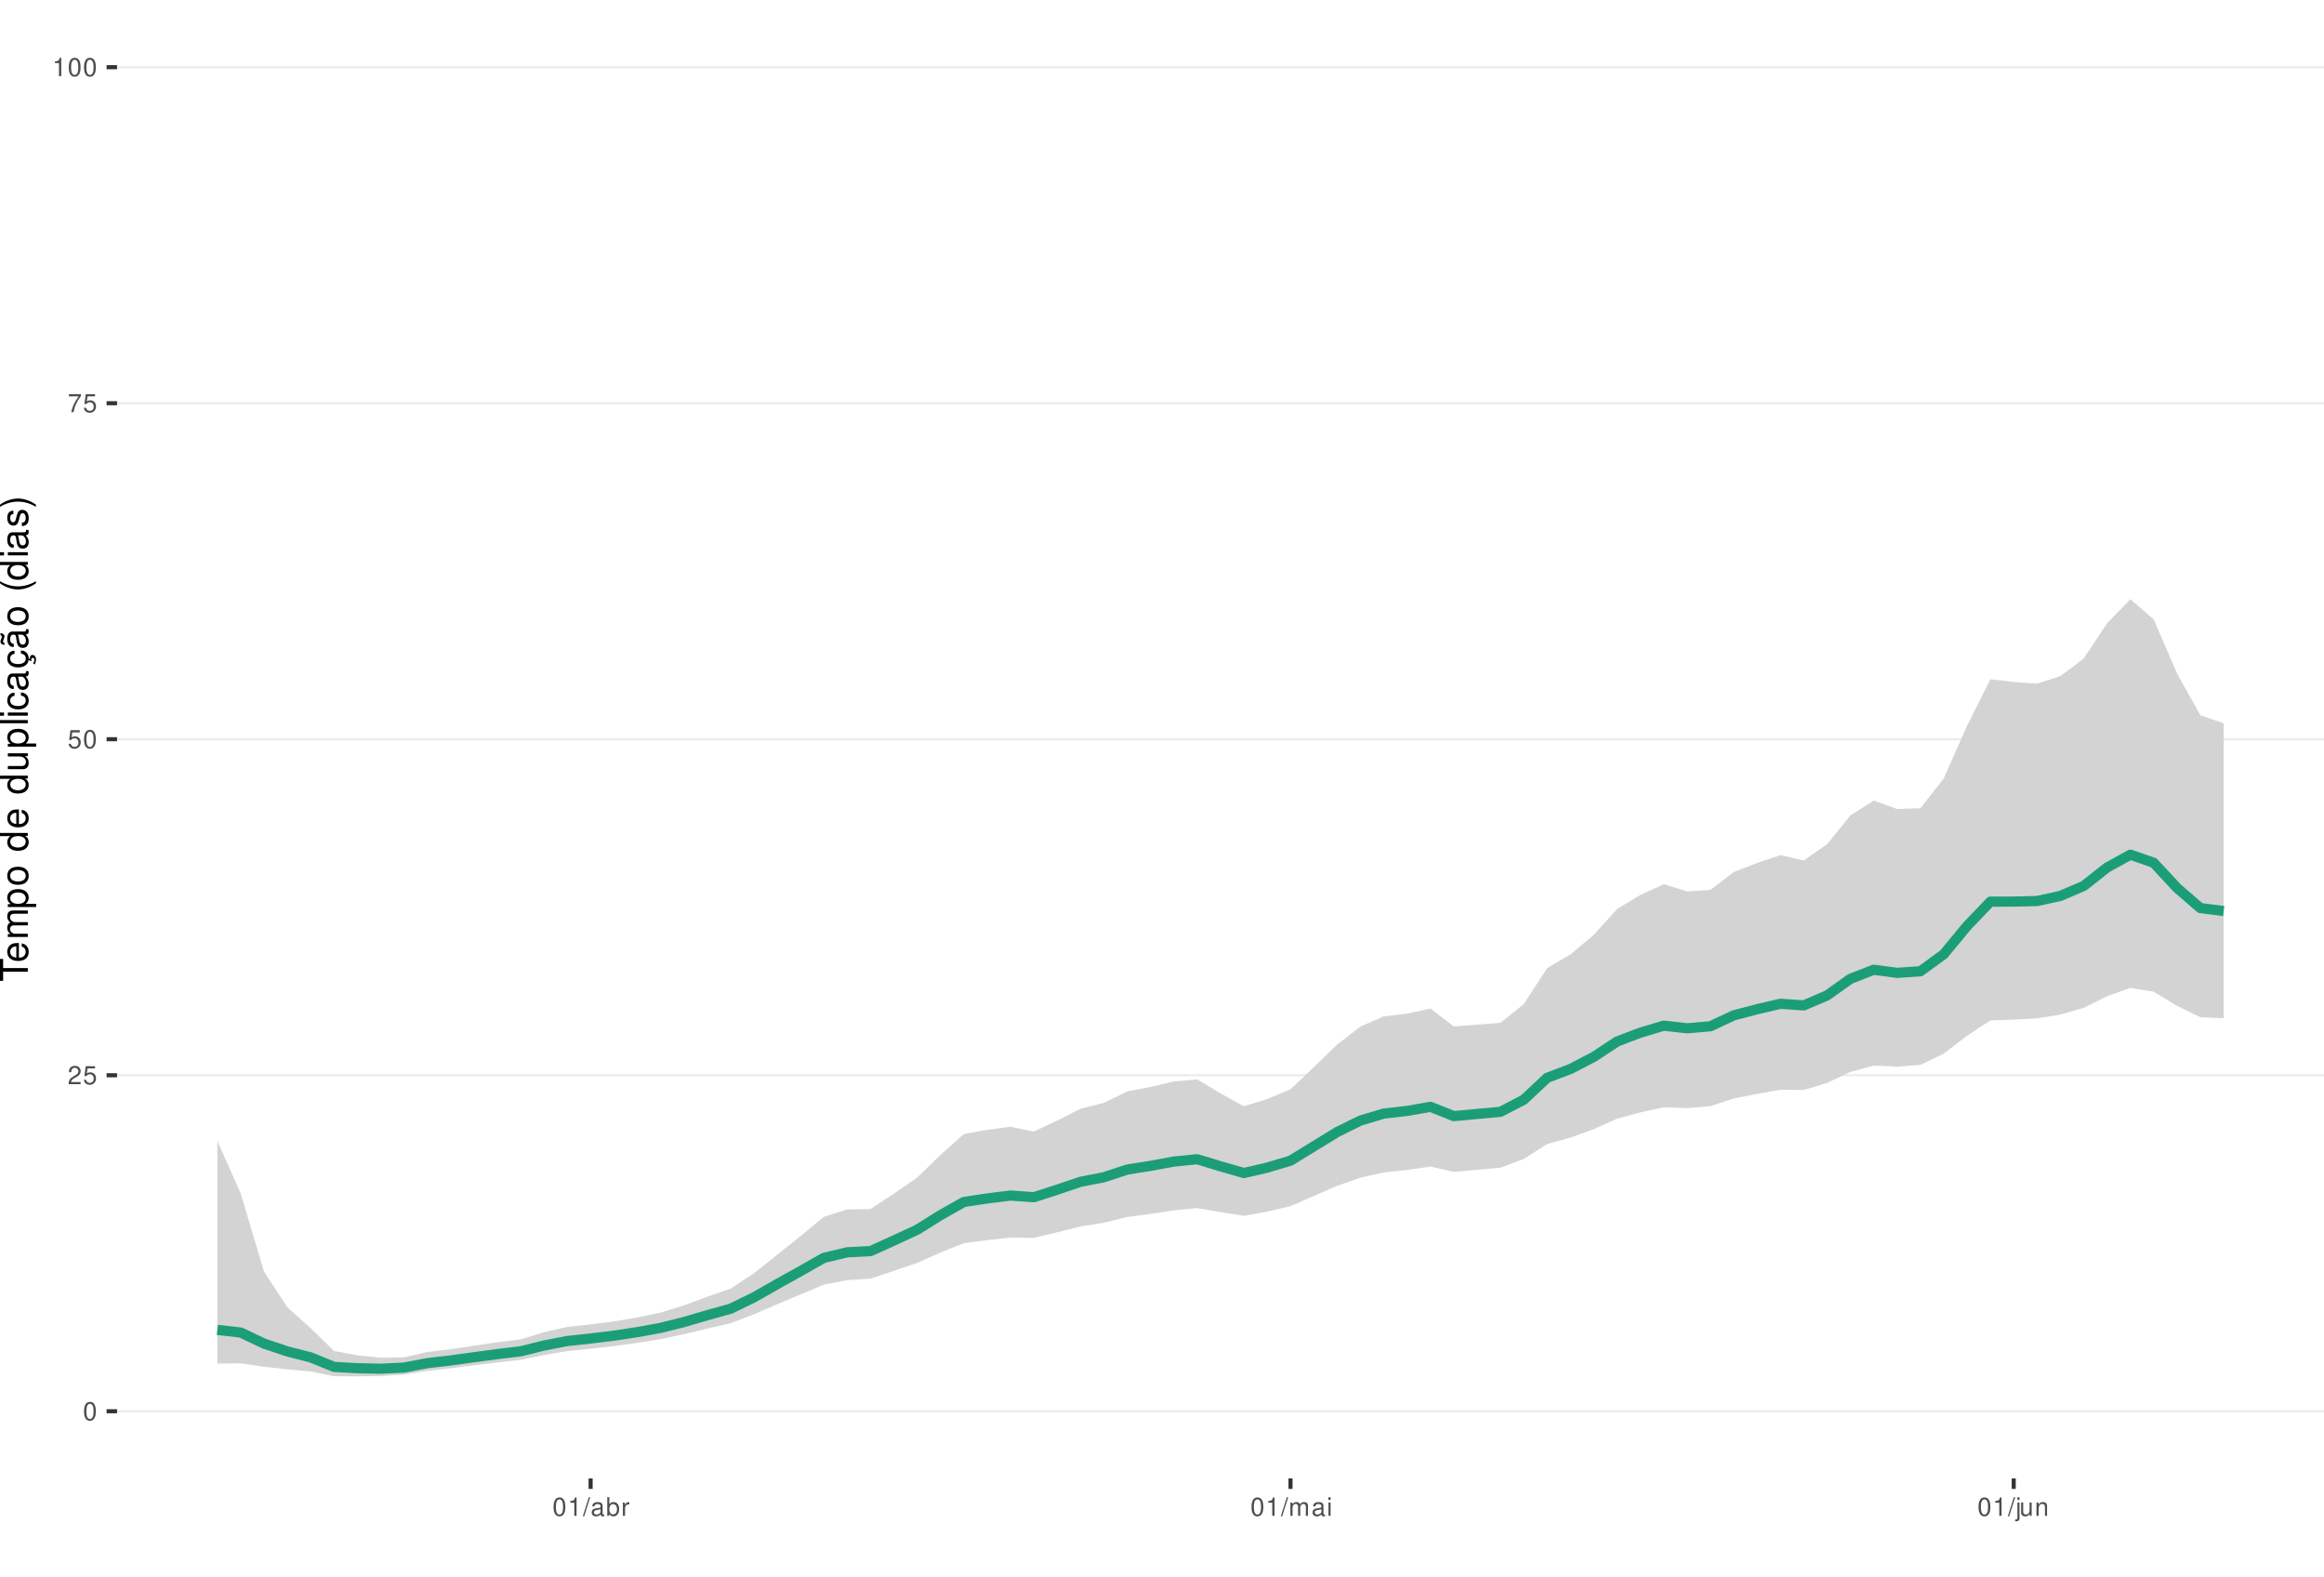
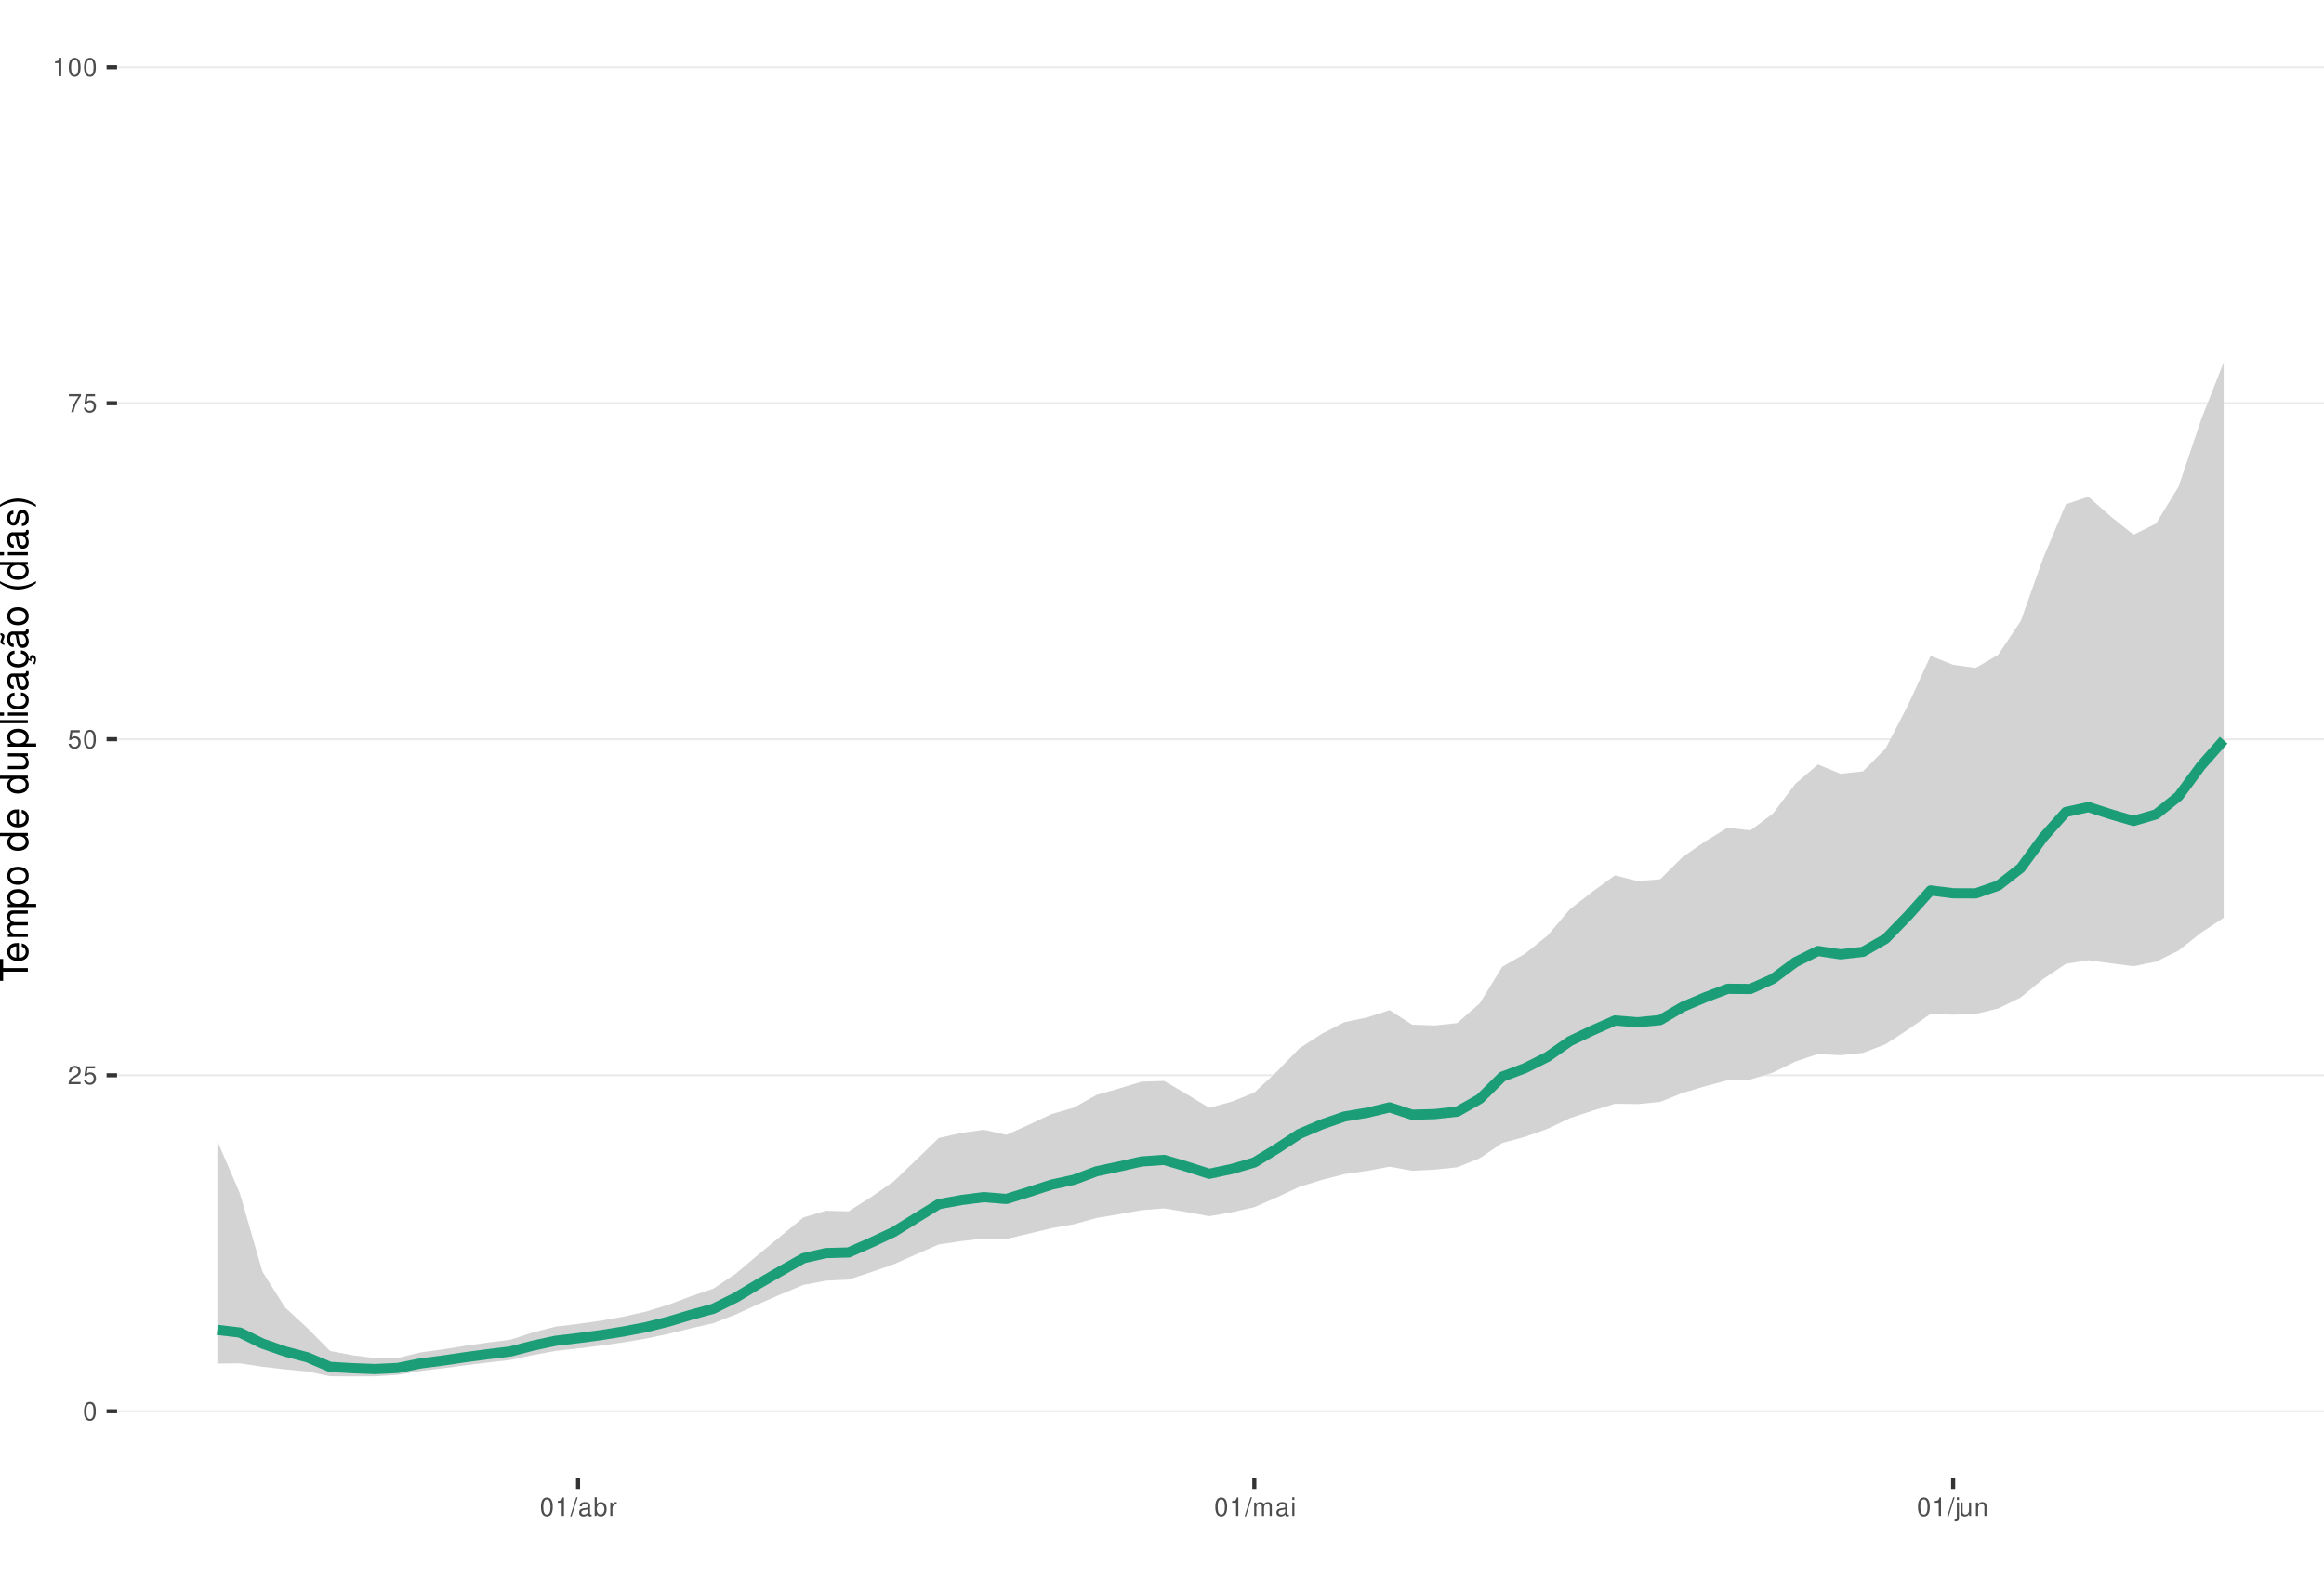
<svg xmlns="http://www.w3.org/2000/svg" xmlns:xlink="http://www.w3.org/1999/xlink" width="609pt" height="413pt" viewBox="0 0 609 413" version="1.1">
  <defs>
    <g>
      <symbol overflow="visible" id="glyph0-0">
        <path style="stroke:none;" d="" />
      </symbol>
      <symbol overflow="visible" id="glyph0-1">
        <path style="stroke:none;" d="M 1.828 -4.812 C 1.391 -4.812 0.984 -4.609 0.75 -4.281 C 0.438 -3.859 0.281 -3.219 0.281 -2.328 C 0.281 -0.703 0.812 0.156 1.828 0.156 C 2.828 0.156 3.375 -0.703 3.375 -2.297 C 3.375 -3.219 3.234 -3.844 2.922 -4.281 C 2.672 -4.625 2.281 -4.812 1.828 -4.812 Z M 1.828 -4.297 C 2.469 -4.297 2.781 -3.641 2.781 -2.344 C 2.781 -0.969 2.469 -0.328 1.812 -0.328 C 1.203 -0.328 0.891 -1 0.891 -2.328 C 0.891 -3.641 1.203 -4.297 1.828 -4.297 Z M 1.828 -4.297 " />
      </symbol>
      <symbol overflow="visible" id="glyph0-2">
        <path style="stroke:none;" d="M 3.375 -0.578 L 0.891 -0.578 C 0.938 -0.984 1.156 -1.234 1.734 -1.578 L 2.406 -1.953 C 3.062 -2.328 3.406 -2.812 3.406 -3.406 C 3.406 -3.812 3.234 -4.188 2.969 -4.438 C 2.688 -4.688 2.344 -4.812 1.891 -4.812 C 1.297 -4.812 0.844 -4.594 0.578 -4.188 C 0.422 -3.938 0.344 -3.641 0.328 -3.141 L 0.922 -3.141 C 0.938 -3.469 0.984 -3.672 1.062 -3.828 C 1.219 -4.125 1.516 -4.297 1.875 -4.297 C 2.406 -4.297 2.797 -3.906 2.797 -3.391 C 2.797 -3.016 2.578 -2.672 2.156 -2.438 L 1.547 -2.078 C 0.562 -1.516 0.281 -1.062 0.219 0 L 3.375 0 Z M 3.375 -0.578 " />
      </symbol>
      <symbol overflow="visible" id="glyph0-3">
        <path style="stroke:none;" d="M 3.172 -4.719 L 0.734 -4.719 L 0.375 -2.156 L 0.922 -2.156 C 1.188 -2.469 1.422 -2.594 1.797 -2.594 C 2.422 -2.594 2.812 -2.156 2.812 -1.453 C 2.812 -0.781 2.422 -0.359 1.781 -0.359 C 1.266 -0.359 0.953 -0.625 0.812 -1.156 L 0.234 -1.156 C 0.312 -0.766 0.375 -0.578 0.516 -0.406 C 0.781 -0.047 1.266 0.156 1.797 0.156 C 2.75 0.156 3.422 -0.547 3.422 -1.531 C 3.422 -2.469 2.797 -3.109 1.891 -3.109 C 1.562 -3.109 1.297 -3.016 1.016 -2.828 L 1.203 -4.141 L 3.172 -4.141 Z M 3.172 -4.719 " />
      </symbol>
      <symbol overflow="visible" id="glyph0-4">
        <path style="stroke:none;" d="M 3.469 -4.719 L 0.312 -4.719 L 0.312 -4.141 L 2.859 -4.141 C 1.734 -2.531 1.266 -1.547 0.922 0 L 1.547 0 C 1.797 -1.516 2.391 -2.812 3.469 -4.234 Z M 3.469 -4.719 " />
      </symbol>
      <symbol overflow="visible" id="glyph0-5">
        <path style="stroke:none;" d="M 1.719 -3.422 L 1.719 0 L 2.312 0 L 2.312 -4.812 L 1.922 -4.812 C 1.719 -4.078 1.578 -3.969 0.672 -3.859 L 0.672 -3.422 Z M 1.719 -3.422 " />
      </symbol>
      <symbol overflow="visible" id="glyph0-6">
        <path style="stroke:none;" d="M 1.531 -4.859 L -0.047 0.141 L 0.312 0.141 L 1.891 -4.859 Z M 1.531 -4.859 " />
      </symbol>
      <symbol overflow="visible" id="glyph0-7">
        <path style="stroke:none;" d="M 3.562 -0.328 C 3.5 -0.312 3.469 -0.312 3.438 -0.312 C 3.25 -0.312 3.141 -0.406 3.141 -0.578 L 3.141 -2.641 C 3.141 -3.25 2.688 -3.594 1.828 -3.594 C 1.312 -3.594 0.906 -3.438 0.672 -3.188 C 0.516 -3 0.453 -2.797 0.438 -2.453 L 0.984 -2.453 C 1.031 -2.875 1.297 -3.078 1.812 -3.078 C 2.312 -3.078 2.594 -2.891 2.594 -2.562 L 2.594 -2.406 C 2.578 -2.172 2.469 -2.078 2.016 -2.031 C 1.219 -1.922 1.109 -1.891 0.891 -1.812 C 0.484 -1.641 0.281 -1.328 0.281 -0.875 C 0.281 -0.25 0.719 0.156 1.422 0.156 C 1.859 0.156 2.219 0 2.609 -0.359 C 2.656 0 2.828 0.156 3.188 0.156 C 3.297 0.156 3.375 0.141 3.562 0.094 Z M 2.594 -1.094 C 2.594 -0.906 2.531 -0.797 2.375 -0.641 C 2.141 -0.438 1.875 -0.328 1.547 -0.328 C 1.109 -0.328 0.859 -0.547 0.859 -0.891 C 0.859 -1.266 1.094 -1.438 1.703 -1.531 C 2.297 -1.609 2.406 -1.641 2.594 -1.719 Z M 2.594 -1.094 " />
      </symbol>
      <symbol overflow="visible" id="glyph0-8">
        <path style="stroke:none;" d="M 0.359 -4.859 L 0.359 0 L 0.859 0 L 0.859 -0.453 C 1.125 -0.047 1.484 0.156 1.969 0.156 C 2.875 0.156 3.484 -0.594 3.484 -1.75 C 3.484 -2.891 2.922 -3.594 1.984 -3.594 C 1.516 -3.594 1.172 -3.406 0.906 -3.016 L 0.906 -4.859 Z M 1.891 -3.062 C 2.5 -3.062 2.906 -2.531 2.906 -1.703 C 2.906 -0.906 2.484 -0.359 1.891 -0.359 C 1.297 -0.359 0.906 -0.906 0.906 -1.719 C 0.906 -2.531 1.297 -3.062 1.891 -3.062 Z M 1.891 -3.062 " />
      </symbol>
      <symbol overflow="visible" id="glyph0-9">
        <path style="stroke:none;" d="M 0.453 -3.484 L 0.453 0 L 1.016 0 L 1.016 -1.812 C 1.031 -2.656 1.375 -3.016 2.141 -3 L 2.141 -3.562 C 2.047 -3.578 1.984 -3.594 1.922 -3.594 C 1.562 -3.594 1.297 -3.375 0.969 -2.859 L 0.969 -3.484 Z M 0.453 -3.484 " />
      </symbol>
      <symbol overflow="visible" id="glyph0-10">
        <path style="stroke:none;" d="M 0.469 -3.484 L 0.469 0 L 1.031 0 L 1.031 -2.188 C 1.031 -2.703 1.391 -3.109 1.844 -3.109 C 2.25 -3.109 2.484 -2.844 2.484 -2.406 L 2.484 0 L 3.047 0 L 3.047 -2.188 C 3.047 -2.703 3.422 -3.109 3.875 -3.109 C 4.266 -3.109 4.516 -2.844 4.516 -2.406 L 4.516 0 L 5.078 0 L 5.078 -2.609 C 5.078 -3.234 4.719 -3.594 4.062 -3.594 C 3.594 -3.594 3.312 -3.453 2.984 -3.062 C 2.781 -3.422 2.5 -3.594 2.047 -3.594 C 1.578 -3.594 1.266 -3.422 0.984 -3 L 0.984 -3.484 Z M 0.469 -3.484 " />
      </symbol>
      <symbol overflow="visible" id="glyph0-11">
        <path style="stroke:none;" d="M 1 -3.484 L 0.453 -3.484 L 0.453 0 L 1 0 Z M 1 -4.859 L 0.438 -4.859 L 0.438 -4.156 L 1 -4.156 Z M 1 -4.859 " />
      </symbol>
      <symbol overflow="visible" id="glyph0-12">
        <path style="stroke:none;" d="M 0.469 -3.484 L 0.469 0.5 C 0.469 0.859 0.359 0.969 0.016 0.969 C -0.031 0.969 -0.047 0.969 -0.125 0.953 L -0.125 1.438 C -0.047 1.438 -0.016 1.453 0.062 1.453 C 0.688 1.453 1.016 1.203 1.016 0.719 L 1.016 -3.484 Z M 1.016 -4.859 L 0.469 -4.859 L 0.469 -4.156 L 1.016 -4.156 Z M 1.016 -4.859 " />
      </symbol>
      <symbol overflow="visible" id="glyph0-13">
        <path style="stroke:none;" d="M 3.203 0 L 3.203 -3.484 L 2.656 -3.484 L 2.656 -1.516 C 2.656 -0.797 2.281 -0.328 1.703 -0.328 C 1.266 -0.328 0.984 -0.594 0.984 -1.016 L 0.984 -3.484 L 0.438 -3.484 L 0.438 -0.797 C 0.438 -0.219 0.859 0.156 1.547 0.156 C 2.062 0.156 2.391 -0.031 2.703 -0.484 L 2.703 0 Z M 3.203 0 " />
      </symbol>
      <symbol overflow="visible" id="glyph0-14">
        <path style="stroke:none;" d="M 0.469 -3.484 L 0.469 0 L 1.031 0 L 1.031 -1.922 C 1.031 -2.641 1.391 -3.109 1.969 -3.109 C 2.406 -3.109 2.688 -2.828 2.688 -2.422 L 2.688 0 L 3.234 0 L 3.234 -2.641 C 3.234 -3.219 2.812 -3.594 2.141 -3.594 C 1.625 -3.594 1.281 -3.391 0.984 -2.906 L 0.984 -3.484 Z M 0.469 -3.484 " />
      </symbol>
      <symbol overflow="visible" id="glyph1-0">
        <path style="stroke:none;" d="" />
      </symbol>
      <symbol overflow="visible" id="glyph1-1">
        <path style="stroke:none;" d="M -6.469 -3.547 L -6.469 -5.938 L -7.297 -5.938 L -7.297 -0.203 L -6.469 -0.203 L -6.469 -2.609 L 0 -2.609 L 0 -3.547 Z M -6.469 -3.547 " />
      </symbol>
      <symbol overflow="visible" id="glyph1-2">
        <path style="stroke:none;" d="M -2.344 -5.125 C -3.141 -5.125 -3.625 -5.062 -4.016 -4.922 C -4.875 -4.578 -5.391 -3.781 -5.391 -2.797 C -5.391 -1.344 -4.281 -0.406 -2.547 -0.406 C -0.812 -0.406 0.234 -1.297 0.234 -2.781 C 0.234 -3.984 -0.453 -4.812 -1.594 -5.016 L -1.594 -4.188 C -0.906 -3.953 -0.547 -3.484 -0.547 -2.812 C -0.547 -2.281 -0.781 -1.828 -1.219 -1.547 C -1.516 -1.344 -1.812 -1.281 -2.344 -1.266 Z M -3.016 -1.297 C -3.984 -1.359 -4.625 -1.953 -4.625 -2.797 C -4.625 -3.641 -3.953 -4.234 -3.016 -4.234 Z M -3.016 -1.297 " />
      </symbol>
      <symbol overflow="visible" id="glyph1-3">
        <path style="stroke:none;" d="M -5.234 -0.703 L 0 -0.703 L 0 -1.547 L -3.297 -1.547 C -4.047 -1.547 -4.656 -2.094 -4.656 -2.766 C -4.656 -3.391 -4.281 -3.734 -3.609 -3.734 L 0 -3.734 L 0 -4.578 L -3.297 -4.578 C -4.047 -4.578 -4.656 -5.125 -4.656 -5.812 C -4.656 -6.422 -4.266 -6.781 -3.609 -6.781 L 0 -6.781 L 0 -7.625 L -3.938 -7.625 C -4.875 -7.625 -5.391 -7.078 -5.391 -6.094 C -5.391 -5.406 -5.188 -4.984 -4.594 -4.484 C -5.156 -4.188 -5.391 -3.766 -5.391 -3.078 C -5.391 -2.375 -5.125 -1.906 -4.5 -1.469 L -5.234 -1.469 Z M -5.234 -0.703 " />
      </symbol>
      <symbol overflow="visible" id="glyph1-4">
        <path style="stroke:none;" d="M 2.188 -0.547 L 2.188 -1.375 L -0.547 -1.375 C -0.016 -1.812 0.234 -2.312 0.234 -2.984 C 0.234 -4.344 -0.859 -5.234 -2.531 -5.234 C -4.297 -5.234 -5.391 -4.375 -5.391 -2.984 C -5.391 -2.266 -5.062 -1.703 -4.453 -1.312 L -5.234 -1.312 L -5.234 -0.547 Z M -4.609 -2.844 C -4.609 -3.766 -3.797 -4.359 -2.547 -4.359 C -1.359 -4.359 -0.547 -3.75 -0.547 -2.844 C -0.547 -1.953 -1.344 -1.375 -2.578 -1.375 C -3.812 -1.375 -4.609 -1.953 -4.609 -2.844 Z M -4.609 -2.844 " />
      </symbol>
      <symbol overflow="visible" id="glyph1-5">
        <path style="stroke:none;" d="M -5.391 -2.719 C -5.391 -1.234 -4.344 -0.359 -2.578 -0.359 C -0.812 -0.359 0.234 -1.234 0.234 -2.734 C 0.234 -4.203 -0.812 -5.094 -2.547 -5.094 C -4.359 -5.094 -5.391 -4.234 -5.391 -2.719 Z M -4.625 -2.734 C -4.625 -3.672 -3.844 -4.234 -2.547 -4.234 C -1.312 -4.234 -0.547 -3.656 -0.547 -2.734 C -0.547 -1.797 -1.312 -1.234 -2.578 -1.234 C -3.844 -1.234 -4.625 -1.797 -4.625 -2.734 Z M -4.625 -2.734 " />
      </symbol>
      <symbol overflow="visible" id="glyph1-6">
        <path style="stroke:none;" d="" />
      </symbol>
      <symbol overflow="visible" id="glyph1-7">
        <path style="stroke:none;" d="M -7.297 -4.953 L -7.297 -4.125 L -4.578 -4.125 C -5.109 -3.766 -5.391 -3.203 -5.391 -2.516 C -5.391 -1.156 -4.297 -0.266 -2.625 -0.266 C -0.859 -0.266 0.234 -1.125 0.234 -2.547 C 0.234 -3.266 -0.047 -3.766 -0.688 -4.203 L 0 -4.203 L 0 -4.953 Z M -4.609 -2.656 C -4.609 -3.547 -3.812 -4.125 -2.562 -4.125 C -1.344 -4.125 -0.547 -3.547 -0.547 -2.656 C -0.547 -1.734 -1.359 -1.125 -2.578 -1.125 C -3.797 -1.125 -4.609 -1.734 -4.609 -2.656 Z M -4.609 -2.656 " />
      </symbol>
      <symbol overflow="visible" id="glyph1-8">
        <path style="stroke:none;" d="M 0 -4.812 L -5.234 -4.812 L -5.234 -3.984 L -2.266 -3.984 C -1.203 -3.984 -0.5 -3.438 -0.5 -2.562 C -0.5 -1.906 -0.906 -1.484 -1.531 -1.484 L -5.234 -1.484 L -5.234 -0.656 L -1.203 -0.656 C -0.328 -0.656 0.234 -1.297 0.234 -2.312 C 0.234 -3.094 -0.047 -3.578 -0.734 -4.062 L 0 -4.062 Z M 0 -4.812 " />
      </symbol>
      <symbol overflow="visible" id="glyph1-9">
        <path style="stroke:none;" d="M -7.297 -1.516 L -7.297 -0.688 L 0 -0.688 L 0 -1.516 Z M -7.297 -1.516 " />
      </symbol>
      <symbol overflow="visible" id="glyph1-10">
        <path style="stroke:none;" d="M -5.234 -1.5 L -5.234 -0.672 L 0 -0.672 L 0 -1.5 Z M -7.297 -1.5 L -7.297 -0.656 L -6.234 -0.656 L -6.234 -1.5 Z M -7.297 -1.5 " />
      </symbol>
      <symbol overflow="visible" id="glyph1-11">
        <path style="stroke:none;" d="M -3.484 -4.703 C -3.984 -4.672 -4.312 -4.562 -4.609 -4.359 C -5.094 -4 -5.391 -3.375 -5.391 -2.641 C -5.391 -1.219 -4.266 -0.312 -2.531 -0.312 C -0.844 -0.312 0.234 -1.203 0.234 -2.625 C 0.234 -3.875 -0.516 -4.672 -1.797 -4.766 L -1.797 -3.938 C -0.953 -3.797 -0.547 -3.359 -0.547 -2.656 C -0.547 -1.734 -1.297 -1.188 -2.531 -1.188 C -3.844 -1.188 -4.625 -1.719 -4.625 -2.625 C -4.625 -3.328 -4.203 -3.766 -3.484 -3.875 Z M -3.484 -4.703 " />
      </symbol>
      <symbol overflow="visible" id="glyph1-12">
        <path style="stroke:none;" d="M -0.484 -5.344 C -0.469 -5.266 -0.469 -5.219 -0.469 -5.172 C -0.469 -4.875 -0.625 -4.719 -0.875 -4.719 L -3.953 -4.719 C -4.891 -4.719 -5.391 -4.047 -5.391 -2.75 C -5.391 -1.984 -5.172 -1.375 -4.781 -1.016 C -4.516 -0.766 -4.203 -0.672 -3.688 -0.656 L -3.688 -1.484 C -4.328 -1.562 -4.625 -1.938 -4.625 -2.719 C -4.625 -3.484 -4.344 -3.891 -3.844 -3.891 L -3.625 -3.891 C -3.266 -3.875 -3.125 -3.703 -3.047 -3.016 C -2.891 -1.844 -2.844 -1.656 -2.719 -1.344 C -2.453 -0.734 -2 -0.422 -1.312 -0.422 C -0.375 -0.422 0.234 -1.078 0.234 -2.141 C 0.234 -2.797 0 -3.328 -0.547 -3.922 C 0 -3.984 0.234 -4.234 0.234 -4.781 C 0.234 -4.953 0.203 -5.062 0.141 -5.344 Z M -1.656 -3.891 C -1.375 -3.891 -1.203 -3.812 -0.969 -3.562 C -0.656 -3.219 -0.5 -2.812 -0.5 -2.312 C -0.5 -1.672 -0.812 -1.297 -1.344 -1.297 C -1.891 -1.297 -2.172 -1.656 -2.297 -2.547 C -2.422 -3.438 -2.453 -3.609 -2.594 -3.891 Z M -1.656 -3.891 " />
      </symbol>
      <symbol overflow="visible" id="glyph1-13">
        <path style="stroke:none;" d="M 0.234 -2.641 C 0.234 -3.875 -0.547 -4.703 -1.797 -4.766 L -1.797 -3.938 C -0.953 -3.797 -0.531 -3.359 -0.531 -2.656 C -0.531 -1.734 -1.281 -1.188 -2.516 -1.188 C -3.844 -1.188 -4.625 -1.719 -4.625 -2.625 C -4.625 -3.328 -4.203 -3.766 -3.484 -3.875 L -3.484 -4.703 C -3.984 -4.672 -4.312 -4.562 -4.609 -4.359 C -5.094 -4 -5.391 -3.375 -5.391 -2.641 C -5.391 -1.219 -4.266 -0.312 -2.531 -0.312 C -1.469 -0.312 -0.625 -0.672 -0.156 -1.312 C 0.047 -1.594 0.125 -1.812 0.203 -2.25 L 0.922 -1.938 L 0.984 -2.062 C 0.938 -2.188 0.906 -2.25 0.906 -2.375 C 0.906 -2.656 1.047 -2.828 1.281 -2.828 C 1.547 -2.828 1.734 -2.594 1.734 -2.297 C 1.734 -2.031 1.672 -1.844 1.438 -1.406 L 1.406 -1.312 L 1.812 -1.094 C 2.078 -1.75 2.141 -1.953 2.141 -2.344 C 2.141 -3.109 1.781 -3.578 1.203 -3.578 C 0.781 -3.578 0.547 -3.297 0.547 -2.797 C 0.547 -2.703 0.547 -2.641 0.562 -2.516 Z M 0.234 -2.641 " />
      </symbol>
      <symbol overflow="visible" id="glyph1-14">
        <path style="stroke:none;" d="M -0.484 -5.344 C -0.469 -5.266 -0.469 -5.219 -0.469 -5.172 C -0.469 -4.875 -0.625 -4.719 -0.875 -4.719 L -3.953 -4.719 C -4.891 -4.719 -5.391 -4.047 -5.391 -2.75 C -5.391 -1.984 -5.172 -1.375 -4.781 -1.016 C -4.516 -0.766 -4.203 -0.672 -3.688 -0.656 L -3.688 -1.484 C -4.328 -1.562 -4.625 -1.938 -4.625 -2.719 C -4.625 -3.484 -4.344 -3.891 -3.844 -3.891 L -3.625 -3.891 C -3.266 -3.875 -3.125 -3.703 -3.047 -3.016 C -2.891 -1.844 -2.844 -1.656 -2.719 -1.344 C -2.453 -0.734 -2 -0.422 -1.312 -0.422 C -0.375 -0.422 0.234 -1.078 0.234 -2.141 C 0.234 -2.797 0 -3.328 -0.547 -3.922 C 0 -3.984 0.234 -4.234 0.234 -4.781 C 0.234 -4.953 0.203 -5.062 0.141 -5.344 Z M -1.656 -3.891 C -1.375 -3.891 -1.203 -3.812 -0.969 -3.562 C -0.656 -3.219 -0.5 -2.812 -0.5 -2.312 C -0.5 -1.672 -0.812 -1.297 -1.344 -1.297 C -1.891 -1.297 -2.172 -1.656 -2.297 -2.547 C -2.422 -3.438 -2.453 -3.609 -2.594 -3.891 Z M -7.172 -3.75 C -6.922 -3.672 -6.812 -3.547 -6.812 -3.375 C -6.812 -3.25 -6.875 -2.984 -6.984 -2.734 C -7.156 -2.312 -7.172 -2.25 -7.172 -2.047 C -7.172 -1.594 -6.797 -1.297 -6.141 -1.188 L -6.141 -1.766 C -6.375 -1.812 -6.5 -1.938 -6.5 -2.094 C -6.5 -2.203 -6.469 -2.344 -6.375 -2.578 C -6.156 -3.156 -6.125 -3.234 -6.125 -3.438 C -6.125 -3.922 -6.484 -4.219 -7.172 -4.312 Z M -7.172 -3.75 " />
      </symbol>
      <symbol overflow="visible" id="glyph1-15">
        <path style="stroke:none;" d="M -7.297 -2.359 C -5.984 -1.359 -4.156 -0.734 -2.594 -0.734 C -1.016 -0.734 0.812 -1.359 2.125 -2.359 L 2.125 -2.906 C 0.688 -2.031 -0.984 -1.547 -2.594 -1.547 C -4.188 -1.547 -5.875 -2.031 -7.297 -2.906 Z M -7.297 -2.359 " />
      </symbol>
      <symbol overflow="visible" id="glyph1-16">
        <path style="stroke:none;" d="M -3.781 -4.375 C -4.812 -4.375 -5.391 -3.688 -5.391 -2.484 C -5.391 -1.266 -4.766 -0.469 -3.797 -0.469 C -2.969 -0.469 -2.578 -0.891 -2.281 -2.125 L -2.094 -2.906 C -1.953 -3.484 -1.734 -3.719 -1.375 -3.719 C -0.875 -3.719 -0.547 -3.234 -0.547 -2.5 C -0.547 -2.047 -0.672 -1.672 -0.891 -1.453 C -1.047 -1.328 -1.188 -1.266 -1.562 -1.219 L -1.562 -0.344 C -0.344 -0.375 0.234 -1.062 0.234 -2.438 C 0.234 -3.75 -0.422 -4.594 -1.438 -4.594 C -2.203 -4.594 -2.641 -4.156 -2.891 -3.109 L -3.078 -2.312 C -3.234 -1.625 -3.453 -1.344 -3.828 -1.344 C -4.312 -1.344 -4.625 -1.766 -4.625 -2.453 C -4.625 -3.125 -4.328 -3.484 -3.781 -3.5 Z M -3.781 -4.375 " />
      </symbol>
      <symbol overflow="visible" id="glyph1-17">
        <path style="stroke:none;" d="M 2.125 -0.938 C 0.812 -1.938 -1.016 -2.562 -2.578 -2.562 C -4.156 -2.562 -5.984 -1.938 -7.297 -0.938 L -7.297 -0.375 C -5.859 -1.266 -4.188 -1.75 -2.578 -1.75 C -0.984 -1.75 0.703 -1.266 2.125 -0.375 Z M 2.125 -0.938 " />
      </symbol>
    </g>
    <clipPath id="clip1">
      <path d="M 30.672 0 L 609 0 L 609 387.328 L 30.672 387.328 Z M 30.672 0 " />
    </clipPath>
    <clipPath id="clip2">
      <path d="M 30.672 369 L 609 369 L 609 370 L 30.672 370 Z M 30.672 369 " />
    </clipPath>
    <clipPath id="clip3">
      <path d="M 30.672 281 L 609 281 L 609 282 L 30.672 282 Z M 30.672 281 " />
    </clipPath>
    <clipPath id="clip4">
      <path d="M 30.672 193 L 609 193 L 609 194 L 30.672 194 Z M 30.672 193 " />
    </clipPath>
    <clipPath id="clip5">
      <path d="M 30.672 105 L 609 105 L 609 106 L 30.672 106 Z M 30.672 105 " />
    </clipPath>
    <clipPath id="clip6">
      <path d="M 30.672 17 L 609 17 L 609 18 L 30.672 18 Z M 30.672 17 " />
    </clipPath>
  </defs>
  <g id="surface66">
    <rect x="0" y="0" width="609" height="413" style="fill:rgb(100%,100%,100%);fill-opacity:1;stroke:none;" />
    <rect x="0" y="0" width="609" height="413" style="fill:rgb(100%,100%,100%);fill-opacity:1;stroke:none;" />
    <path style="fill:none;stroke-width:1.067;stroke-linecap:round;stroke-linejoin:round;stroke:rgb(100%,100%,100%);stroke-opacity:1;stroke-miterlimit:10;" d="M 0 413 L 609 413 L 609 0 L 0 0 Z M 0 413 " />
    <g clip-path="url(#clip1)" clip-rule="nonzero">
      <path style=" stroke:none;fill-rule:nonzero;fill:rgb(100%,100%,100%);fill-opacity:1;" d="M 30.672 387.328 L 609 387.328 L 609 0 L 30.672 0 Z M 30.672 387.328 " />
    </g>
    <g clip-path="url(#clip2)" clip-rule="nonzero">
      <path style="fill:none;stroke-width:0.533;stroke-linecap:butt;stroke-linejoin:round;stroke:rgb(92.157%,92.157%,92.157%);stroke-opacity:1;stroke-miterlimit:10;" d="M 30.672 369.723 L 609 369.723 " />
    </g>
    <g clip-path="url(#clip3)" clip-rule="nonzero">
      <path style="fill:none;stroke-width:0.533;stroke-linecap:butt;stroke-linejoin:round;stroke:rgb(92.157%,92.157%,92.157%);stroke-opacity:1;stroke-miterlimit:10;" d="M 30.672 281.695 L 609 281.695 " />
    </g>
    <g clip-path="url(#clip4)" clip-rule="nonzero">
      <path style="fill:none;stroke-width:0.533;stroke-linecap:butt;stroke-linejoin:round;stroke:rgb(92.157%,92.157%,92.157%);stroke-opacity:1;stroke-miterlimit:10;" d="M 30.672 193.664 L 609 193.664 " />
    </g>
    <g clip-path="url(#clip5)" clip-rule="nonzero">
      <path style="fill:none;stroke-width:0.533;stroke-linecap:butt;stroke-linejoin:round;stroke:rgb(92.157%,92.157%,92.157%);stroke-opacity:1;stroke-miterlimit:10;" d="M 30.672 105.637 L 609 105.637 " />
    </g>
    <g clip-path="url(#clip6)" clip-rule="nonzero">
      <path style="fill:none;stroke-width:0.533;stroke-linecap:butt;stroke-linejoin:round;stroke:rgb(92.157%,92.157%,92.157%);stroke-opacity:1;stroke-miterlimit:10;" d="M 30.672 17.605 L 609 17.605 " />
    </g>
-     <path style=" stroke:none;fill-rule:nonzero;fill:rgb(82.745%,82.745%,82.745%);fill-opacity:1;" d="M 56.957 298.922 L 63.074 312.645 L 69.188 333.16 L 75.301 342.508 L 81.414 347.957 L 87.527 353.934 L 93.641 355.051 L 99.754 355.695 L 105.867 355.609 L 111.98 354.195 L 118.094 353.469 L 124.207 352.547 L 130.32 351.676 L 136.434 350.898 L 142.547 349.02 L 148.66 347.613 L 154.773 346.965 L 160.887 346.184 L 167 345.156 L 173.113 343.867 L 179.227 341.988 L 185.34 339.723 L 191.453 337.59 L 197.566 333.574 L 203.68 328.711 L 209.793 323.844 L 215.906 318.77 L 222.02 316.848 L 228.133 316.754 L 234.246 312.711 L 240.359 308.492 L 246.477 302.531 L 252.59 297.094 L 258.703 296 L 264.816 295.191 L 270.93 296.445 L 277.043 293.566 L 283.156 290.477 L 289.27 288.934 L 295.383 285.945 L 301.496 284.766 L 307.609 283.316 L 313.723 282.777 L 319.836 286.453 L 325.949 289.816 L 332.062 287.934 L 338.176 285.371 L 344.289 279.559 L 350.402 273.656 L 356.516 268.926 L 362.629 266.27 L 368.742 265.57 L 374.855 264.211 L 380.969 268.914 L 387.082 268.441 L 393.195 267.961 L 399.309 263.059 L 405.422 253.621 L 411.535 250.043 L 417.648 244.91 L 423.762 238.137 L 429.879 234.441 L 435.992 231.648 L 442.105 233.535 L 448.219 233.137 L 454.332 228.445 L 460.445 226.078 L 466.559 224.035 L 472.672 225.422 L 478.785 221.168 L 484.898 213.613 L 491.012 209.734 L 497.125 211.941 L 503.238 211.754 L 509.352 203.926 L 515.465 190.148 L 521.578 177.941 L 527.691 178.668 L 533.805 179.105 L 539.918 177.125 L 546.031 172.531 L 552.145 163.305 L 558.258 156.977 L 564.371 162.262 L 570.484 176.426 L 576.598 187.383 L 582.711 189.496 L 582.711 266.777 L 576.598 266.496 L 570.484 263.5 L 564.371 259.816 L 558.258 258.809 L 552.145 260.988 L 546.031 264.031 L 539.918 265.797 L 533.805 266.801 L 527.691 267.105 L 521.578 267.336 L 515.465 271.348 L 509.352 276.035 L 503.238 278.98 L 497.125 279.445 L 491.012 279.148 L 484.898 280.816 L 478.785 283.719 L 472.672 285.555 L 466.559 285.488 L 460.445 286.582 L 454.332 287.785 L 448.219 289.777 L 442.105 290.312 L 435.992 290.086 L 429.879 291.426 L 423.762 293.078 L 417.648 295.816 L 411.535 298.031 L 405.422 299.715 L 399.309 303.629 L 393.195 305.906 L 387.082 306.453 L 380.969 307.012 L 374.855 305.617 L 368.742 306.504 L 362.629 307.145 L 356.516 308.516 L 350.402 310.664 L 344.289 313.312 L 338.176 315.992 L 332.062 317.402 L 325.949 318.527 L 319.836 317.539 L 313.723 316.504 L 307.609 317.098 L 301.496 318.02 L 295.383 318.832 L 289.27 320.332 L 283.156 321.297 L 277.043 322.836 L 270.93 324.309 L 264.816 324.215 L 258.703 324.898 L 252.59 325.688 L 246.477 328.125 L 240.359 330.84 L 234.246 332.926 L 228.133 334.988 L 222.02 335.379 L 215.906 336.543 L 209.793 339.109 L 203.68 341.672 L 197.566 344.324 L 191.453 346.656 L 185.34 348.059 L 179.227 349.539 L 173.113 350.824 L 167 351.805 L 160.887 352.633 L 154.773 353.332 L 148.66 353.969 L 142.547 354.992 L 136.434 356.25 L 130.32 356.941 L 124.207 357.688 L 118.094 358.465 L 111.98 359.129 L 105.867 360.121 L 99.754 360.496 L 93.641 360.582 L 87.527 360.547 L 81.414 359.305 L 75.301 358.746 L 69.188 358.062 L 63.074 357.176 L 56.957 357.219 Z M 56.957 298.922 " />
-     <path style="fill:none;stroke-width:2.667;stroke-linecap:butt;stroke-linejoin:round;stroke:rgb(10.588%,61.961%,46.667%);stroke-opacity:1;stroke-miterlimit:10;" d="M 56.957 348.406 L 63.074 349.102 L 69.188 352 L 75.301 354.047 L 81.414 355.609 L 87.527 358.102 L 93.641 358.445 L 99.754 358.582 L 105.867 358.285 L 111.98 357.121 L 118.094 356.414 L 124.207 355.566 L 130.32 354.754 L 136.434 354.016 L 142.547 352.504 L 148.66 351.32 L 154.773 350.664 L 160.887 349.918 L 167 348.996 L 173.113 347.883 L 179.227 346.355 L 185.34 344.562 L 191.453 342.863 L 197.566 339.883 L 203.68 336.402 L 209.793 332.996 L 215.906 329.531 L 222.02 328.078 L 228.133 327.766 L 234.246 324.992 L 240.359 322.156 L 246.477 318.336 L 252.59 314.891 L 258.703 313.969 L 264.816 313.211 L 270.93 313.645 L 277.043 311.68 L 283.156 309.605 L 289.27 308.418 L 295.383 306.402 L 301.496 305.434 L 307.609 304.309 L 313.723 303.695 L 319.836 305.559 L 325.949 307.312 L 332.062 305.902 L 338.176 304.074 L 344.289 300.32 L 350.402 296.57 L 356.516 293.559 L 362.629 291.734 L 368.742 291.043 L 374.855 289.969 L 380.969 292.398 L 387.082 291.836 L 393.195 291.277 L 399.309 288.105 L 405.422 282.371 L 411.535 280.051 L 417.648 276.883 L 423.762 272.855 L 429.879 270.535 L 435.992 268.707 L 442.105 269.398 L 448.219 268.867 L 454.332 266 L 460.445 264.398 L 466.559 262.973 L 472.672 263.398 L 478.785 260.781 L 484.898 256.43 L 491.012 254.055 L 497.125 254.875 L 503.238 254.453 L 509.352 249.996 L 515.465 242.605 L 521.578 236.219 L 527.691 236.203 L 533.805 236.051 L 539.918 234.715 L 546.031 232.102 L 552.145 227.285 L 558.258 223.91 L 564.371 226.031 L 570.484 232.617 L 576.598 237.898 L 582.711 238.68 " />
+     <path style=" stroke:none;fill-rule:nonzero;fill:rgb(82.745%,82.745%,82.745%);fill-opacity:1;" d="M 56.957 298.922 L 62.867 312.645 L 68.773 333.16 L 74.68 342.508 L 80.59 347.957 L 86.496 353.934 L 92.402 355.051 L 98.309 355.832 L 104.219 355.766 L 110.125 354.328 L 116.031 353.512 L 121.941 352.555 L 127.848 351.723 L 133.754 350.977 L 139.66 349.066 L 145.57 347.547 L 151.477 346.836 L 157.383 346 L 163.293 344.945 L 169.199 343.633 L 175.105 341.832 L 181.012 339.613 L 186.922 337.605 L 192.828 333.648 L 198.734 328.668 L 204.641 323.801 L 210.551 318.934 L 216.457 317.184 L 222.363 317.348 L 228.273 313.602 L 234.18 309.523 L 240.086 303.852 L 245.992 298.141 L 251.902 296.789 L 257.809 295.988 L 263.715 297.301 L 269.625 294.656 L 275.531 291.867 L 281.438 290.156 L 287.344 286.848 L 293.254 285.176 L 299.16 283.375 L 305.066 283.184 L 310.973 286.648 L 316.883 290.223 L 322.789 288.605 L 328.695 286.234 L 334.605 280.73 L 340.512 274.629 L 346.418 270.816 L 352.324 267.777 L 358.234 266.551 L 364.141 264.633 L 370.047 268.441 L 375.957 268.652 L 381.863 268.027 L 387.77 262.855 L 393.676 253.262 L 399.586 249.883 L 405.492 245.133 L 411.398 238.184 L 417.309 233.59 L 423.215 229.332 L 429.121 230.836 L 435.027 230.359 L 440.938 224.508 L 446.844 220.422 L 452.75 216.816 L 458.656 217.555 L 464.566 213.172 L 470.473 205.352 L 476.379 200.277 L 482.289 202.711 L 488.195 202.082 L 494.102 196.125 L 500.008 184.684 L 505.918 171.82 L 511.824 174.16 L 517.73 174.98 L 523.641 171.52 L 529.547 162.668 L 535.453 146.098 L 541.359 132.113 L 547.27 130.121 L 553.176 135.363 L 559.082 140.082 L 564.992 137.156 L 570.898 127.461 L 576.805 109.906 L 582.711 94.941 L 582.711 240.473 L 576.805 244.34 L 570.898 249.027 L 564.992 251.93 L 559.082 253.129 L 553.176 252.379 L 547.27 251.551 L 541.359 252.5 L 535.453 256.457 L 529.547 261.305 L 523.641 264.207 L 517.73 265.621 L 511.824 265.828 L 505.918 265.613 L 500.008 269.719 L 494.102 273.57 L 488.195 275.832 L 482.289 276.441 L 476.379 276.121 L 470.473 278.109 L 464.566 281 L 458.656 282.82 L 452.75 282.996 L 446.844 284.578 L 440.938 286.332 L 435.027 288.688 L 429.121 289.25 L 423.215 289.16 L 417.309 290.984 L 411.398 292.941 L 405.492 295.746 L 399.586 297.832 L 393.676 299.445 L 387.77 303.426 L 381.863 305.812 L 375.957 306.418 L 370.047 306.711 L 364.141 305.648 L 358.234 306.746 L 352.324 307.582 L 346.418 309.109 L 340.512 310.93 L 334.605 313.684 L 328.695 316.266 L 322.789 317.602 L 316.883 318.621 L 310.973 317.535 L 305.066 316.574 L 299.16 317.039 L 293.254 318.094 L 287.344 319.094 L 281.438 320.723 L 275.531 321.758 L 269.625 323.195 L 263.715 324.59 L 257.809 324.465 L 251.902 325.145 L 245.992 326.035 L 240.086 328.605 L 234.18 331.23 L 228.273 333.281 L 222.363 335.23 L 216.457 335.512 L 210.551 336.602 L 204.641 339.082 L 198.734 341.645 L 192.828 344.352 L 186.922 346.656 L 181.012 347.996 L 175.105 349.449 L 169.199 350.695 L 163.293 351.684 L 157.383 352.527 L 151.477 353.254 L 145.57 353.922 L 139.66 355.004 L 133.754 356.281 L 127.848 356.957 L 121.941 357.684 L 116.031 358.477 L 110.125 359.184 L 104.219 360.188 L 98.309 360.555 L 92.402 360.582 L 86.496 360.547 L 80.59 359.305 L 74.68 358.746 L 68.773 358.062 L 62.867 357.176 L 56.957 357.219 Z M 56.957 298.922 " />
+     <path style="fill:none;stroke-width:2.667;stroke-linecap:butt;stroke-linejoin:round;stroke:rgb(10.588%,61.961%,46.667%);stroke-opacity:1;stroke-miterlimit:10;" d="M 56.957 348.406 L 62.867 349.102 L 68.773 352 L 74.68 354.047 L 80.59 355.609 L 86.496 358.102 L 92.402 358.445 L 98.309 358.668 L 104.219 358.387 L 110.125 357.203 L 116.031 356.438 L 121.941 355.562 L 127.848 354.781 L 133.754 354.062 L 139.66 352.531 L 145.57 351.266 L 151.477 350.566 L 157.383 349.781 L 163.293 348.84 L 169.199 347.715 L 175.105 346.242 L 181.012 344.48 L 186.922 342.871 L 192.828 339.93 L 198.734 336.371 L 204.641 332.961 L 210.551 329.625 L 216.457 328.281 L 222.363 328.129 L 228.273 325.531 L 234.18 322.762 L 240.086 319.09 L 245.992 315.461 L 251.902 314.387 L 257.809 313.629 L 263.715 314.109 L 269.625 312.273 L 275.531 310.359 L 281.438 309.07 L 287.344 306.863 L 293.254 305.609 L 299.16 304.277 L 305.066 303.867 L 310.973 305.617 L 316.883 307.508 L 322.789 306.258 L 328.695 304.539 L 334.605 300.949 L 340.512 297.059 L 346.418 294.555 L 352.324 292.504 L 358.234 291.512 L 364.141 290.109 L 370.047 292.031 L 375.957 291.871 L 381.863 291.227 L 387.77 287.891 L 393.676 282.062 L 399.586 279.852 L 405.492 276.891 L 411.398 272.758 L 417.309 269.949 L 423.215 267.344 L 429.121 267.816 L 435.027 267.242 L 440.938 263.777 L 446.844 261.277 L 452.75 259.043 L 458.656 259.094 L 464.566 256.461 L 470.473 252.066 L 476.379 249.133 L 482.289 250.016 L 488.195 249.355 L 494.102 245.961 L 500.008 239.883 L 505.918 233.281 L 511.824 234.023 L 517.73 234.047 L 523.641 232.004 L 529.547 227.402 L 535.453 219.352 L 541.359 212.727 L 547.27 211.441 L 553.176 213.336 L 559.082 215.059 L 564.992 213.34 L 570.898 208.602 L 576.805 200.582 L 582.711 193.918 " />
    <g style="fill:rgb(30.196%,30.196%,30.196%);fill-opacity:1;">
      <use xlink:href="#glyph0-1" x="21.738" y="372.07" />
    </g>
    <g style="fill:rgb(30.196%,30.196%,30.196%);fill-opacity:1;">
      <use xlink:href="#glyph0-2" x="17.738" y="284.043" />
      <use xlink:href="#glyph0-3" x="21.738" y="284.043" />
    </g>
    <g style="fill:rgb(30.196%,30.196%,30.196%);fill-opacity:1;">
      <use xlink:href="#glyph0-3" x="17.738" y="196.012" />
      <use xlink:href="#glyph0-1" x="21.738" y="196.012" />
    </g>
    <g style="fill:rgb(30.196%,30.196%,30.196%);fill-opacity:1;">
      <use xlink:href="#glyph0-4" x="17.738" y="107.984" />
      <use xlink:href="#glyph0-3" x="21.738" y="107.984" />
    </g>
    <g style="fill:rgb(30.196%,30.196%,30.196%);fill-opacity:1;">
      <use xlink:href="#glyph0-5" x="13.738" y="19.953" />
      <use xlink:href="#glyph0-1" x="17.738" y="19.953" />
      <use xlink:href="#glyph0-1" x="21.738" y="19.953" />
    </g>
    <path style="fill:none;stroke-width:1.067;stroke-linecap:butt;stroke-linejoin:round;stroke:rgb(20%,20%,20%);stroke-opacity:1;stroke-miterlimit:10;" d="M 27.93 369.723 L 30.672 369.723 " />
    <path style="fill:none;stroke-width:1.067;stroke-linecap:butt;stroke-linejoin:round;stroke:rgb(20%,20%,20%);stroke-opacity:1;stroke-miterlimit:10;" d="M 27.93 281.695 L 30.672 281.695 " />
    <path style="fill:none;stroke-width:1.067;stroke-linecap:butt;stroke-linejoin:round;stroke:rgb(20%,20%,20%);stroke-opacity:1;stroke-miterlimit:10;" d="M 27.93 193.664 L 30.672 193.664 " />
    <path style="fill:none;stroke-width:1.067;stroke-linecap:butt;stroke-linejoin:round;stroke:rgb(20%,20%,20%);stroke-opacity:1;stroke-miterlimit:10;" d="M 27.93 105.637 L 30.672 105.637 " />
    <path style="fill:none;stroke-width:1.067;stroke-linecap:butt;stroke-linejoin:round;stroke:rgb(20%,20%,20%);stroke-opacity:1;stroke-miterlimit:10;" d="M 27.93 17.605 L 30.672 17.605 " />
-     <path style="fill:none;stroke-width:1.067;stroke-linecap:butt;stroke-linejoin:round;stroke:rgb(20%,20%,20%);stroke-opacity:1;stroke-miterlimit:10;" d="M 154.773 390.07 L 154.773 387.328 " />
-     <path style="fill:none;stroke-width:1.067;stroke-linecap:butt;stroke-linejoin:round;stroke:rgb(20%,20%,20%);stroke-opacity:1;stroke-miterlimit:10;" d="M 338.176 390.07 L 338.176 387.328 " />
-     <path style="fill:none;stroke-width:1.067;stroke-linecap:butt;stroke-linejoin:round;stroke:rgb(20%,20%,20%);stroke-opacity:1;stroke-miterlimit:10;" d="M 527.691 390.07 L 527.691 387.328 " />
-     <g style="fill:rgb(30.196%,30.196%,30.196%);fill-opacity:1;">
-       <use xlink:href="#glyph0-1" x="144.773" y="397.109" />
-       <use xlink:href="#glyph0-5" x="148.773" y="397.109" />
-       <use xlink:href="#glyph0-6" x="152.773" y="397.109" />
-       <use xlink:href="#glyph0-7" x="154.773" y="397.109" />
-       <use xlink:href="#glyph0-8" x="158.773" y="397.109" />
-       <use xlink:href="#glyph0-9" x="162.773" y="397.109" />
-     </g>
-     <g style="fill:rgb(30.196%,30.196%,30.196%);fill-opacity:1;">
-       <use xlink:href="#glyph0-1" x="327.676" y="397.109" />
-       <use xlink:href="#glyph0-5" x="331.676" y="397.109" />
-       <use xlink:href="#glyph0-6" x="335.676" y="397.109" />
-       <use xlink:href="#glyph0-10" x="337.676" y="397.109" />
-       <use xlink:href="#glyph0-7" x="343.676" y="397.109" />
-       <use xlink:href="#glyph0-11" x="347.676" y="397.109" />
-     </g>
-     <g style="fill:rgb(30.196%,30.196%,30.196%);fill-opacity:1;">
-       <use xlink:href="#glyph0-1" x="518.191" y="397.109" />
-       <use xlink:href="#glyph0-5" x="522.191" y="397.109" />
-       <use xlink:href="#glyph0-6" x="526.191" y="397.109" />
-       <use xlink:href="#glyph0-12" x="528.191" y="397.109" />
-       <use xlink:href="#glyph0-13" x="529.191" y="397.109" />
-       <use xlink:href="#glyph0-14" x="533.191" y="397.109" />
+     <path style="fill:none;stroke-width:1.067;stroke-linecap:butt;stroke-linejoin:round;stroke:rgb(20%,20%,20%);stroke-opacity:1;stroke-miterlimit:10;" d="M 151.477 390.07 L 151.477 387.328 " />
+     <path style="fill:none;stroke-width:1.067;stroke-linecap:butt;stroke-linejoin:round;stroke:rgb(20%,20%,20%);stroke-opacity:1;stroke-miterlimit:10;" d="M 328.695 390.07 L 328.695 387.328 " />
+     <path style="fill:none;stroke-width:1.067;stroke-linecap:butt;stroke-linejoin:round;stroke:rgb(20%,20%,20%);stroke-opacity:1;stroke-miterlimit:10;" d="M 511.824 390.07 L 511.824 387.328 " />
+     <g style="fill:rgb(30.196%,30.196%,30.196%);fill-opacity:1;">
+       <use xlink:href="#glyph0-1" x="141.477" y="397.109" />
+       <use xlink:href="#glyph0-5" x="145.477" y="397.109" />
+       <use xlink:href="#glyph0-6" x="149.477" y="397.109" />
+       <use xlink:href="#glyph0-7" x="151.477" y="397.109" />
+       <use xlink:href="#glyph0-8" x="155.477" y="397.109" />
+       <use xlink:href="#glyph0-9" x="159.477" y="397.109" />
+     </g>
+     <g style="fill:rgb(30.196%,30.196%,30.196%);fill-opacity:1;">
+       <use xlink:href="#glyph0-1" x="318.195" y="397.109" />
+       <use xlink:href="#glyph0-5" x="322.195" y="397.109" />
+       <use xlink:href="#glyph0-6" x="326.195" y="397.109" />
+       <use xlink:href="#glyph0-10" x="328.195" y="397.109" />
+       <use xlink:href="#glyph0-7" x="334.195" y="397.109" />
+       <use xlink:href="#glyph0-11" x="338.195" y="397.109" />
+     </g>
+     <g style="fill:rgb(30.196%,30.196%,30.196%);fill-opacity:1;">
+       <use xlink:href="#glyph0-1" x="502.324" y="397.109" />
+       <use xlink:href="#glyph0-5" x="506.324" y="397.109" />
+       <use xlink:href="#glyph0-6" x="510.324" y="397.109" />
+       <use xlink:href="#glyph0-12" x="512.324" y="397.109" />
+       <use xlink:href="#glyph0-13" x="513.324" y="397.109" />
+       <use xlink:href="#glyph0-14" x="517.324" y="397.109" />
    </g>
    <g style="fill:rgb(0%,0%,0%);fill-opacity:1;">
      <use xlink:href="#glyph1-1" x="7.29" y="257.164" />
      <use xlink:href="#glyph1-2" x="7.29" y="252.164" />
      <use xlink:href="#glyph1-3" x="7.29" y="246.164" />
      <use xlink:href="#glyph1-4" x="7.29" y="238.164" />
      <use xlink:href="#glyph1-5" x="7.29" y="232.164" />
      <use xlink:href="#glyph1-6" x="7.29" y="226.164" />
      <use xlink:href="#glyph1-7" x="7.29" y="223.164" />
      <use xlink:href="#glyph1-2" x="7.29" y="217.164" />
      <use xlink:href="#glyph1-6" x="7.29" y="211.164" />
      <use xlink:href="#glyph1-7" x="7.29" y="208.164" />
      <use xlink:href="#glyph1-8" x="7.29" y="202.164" />
      <use xlink:href="#glyph1-4" x="7.29" y="196.164" />
      <use xlink:href="#glyph1-9" x="7.29" y="190.164" />
      <use xlink:href="#glyph1-10" x="7.29" y="188.164" />
      <use xlink:href="#glyph1-11" x="7.29" y="186.164" />
      <use xlink:href="#glyph1-12" x="7.29" y="181.164" />
      <use xlink:href="#glyph1-13" x="7.29" y="175.164" />
      <use xlink:href="#glyph1-14" x="7.29" y="170.164" />
      <use xlink:href="#glyph1-5" x="7.29" y="164.164" />
      <use xlink:href="#glyph1-6" x="7.29" y="158.164" />
      <use xlink:href="#glyph1-15" x="7.29" y="155.164" />
      <use xlink:href="#glyph1-7" x="7.29" y="152.164" />
      <use xlink:href="#glyph1-10" x="7.29" y="146.164" />
      <use xlink:href="#glyph1-12" x="7.29" y="144.164" />
      <use xlink:href="#glyph1-16" x="7.29" y="138.164" />
      <use xlink:href="#glyph1-17" x="7.29" y="133.164" />
    </g>
  </g>
</svg>
